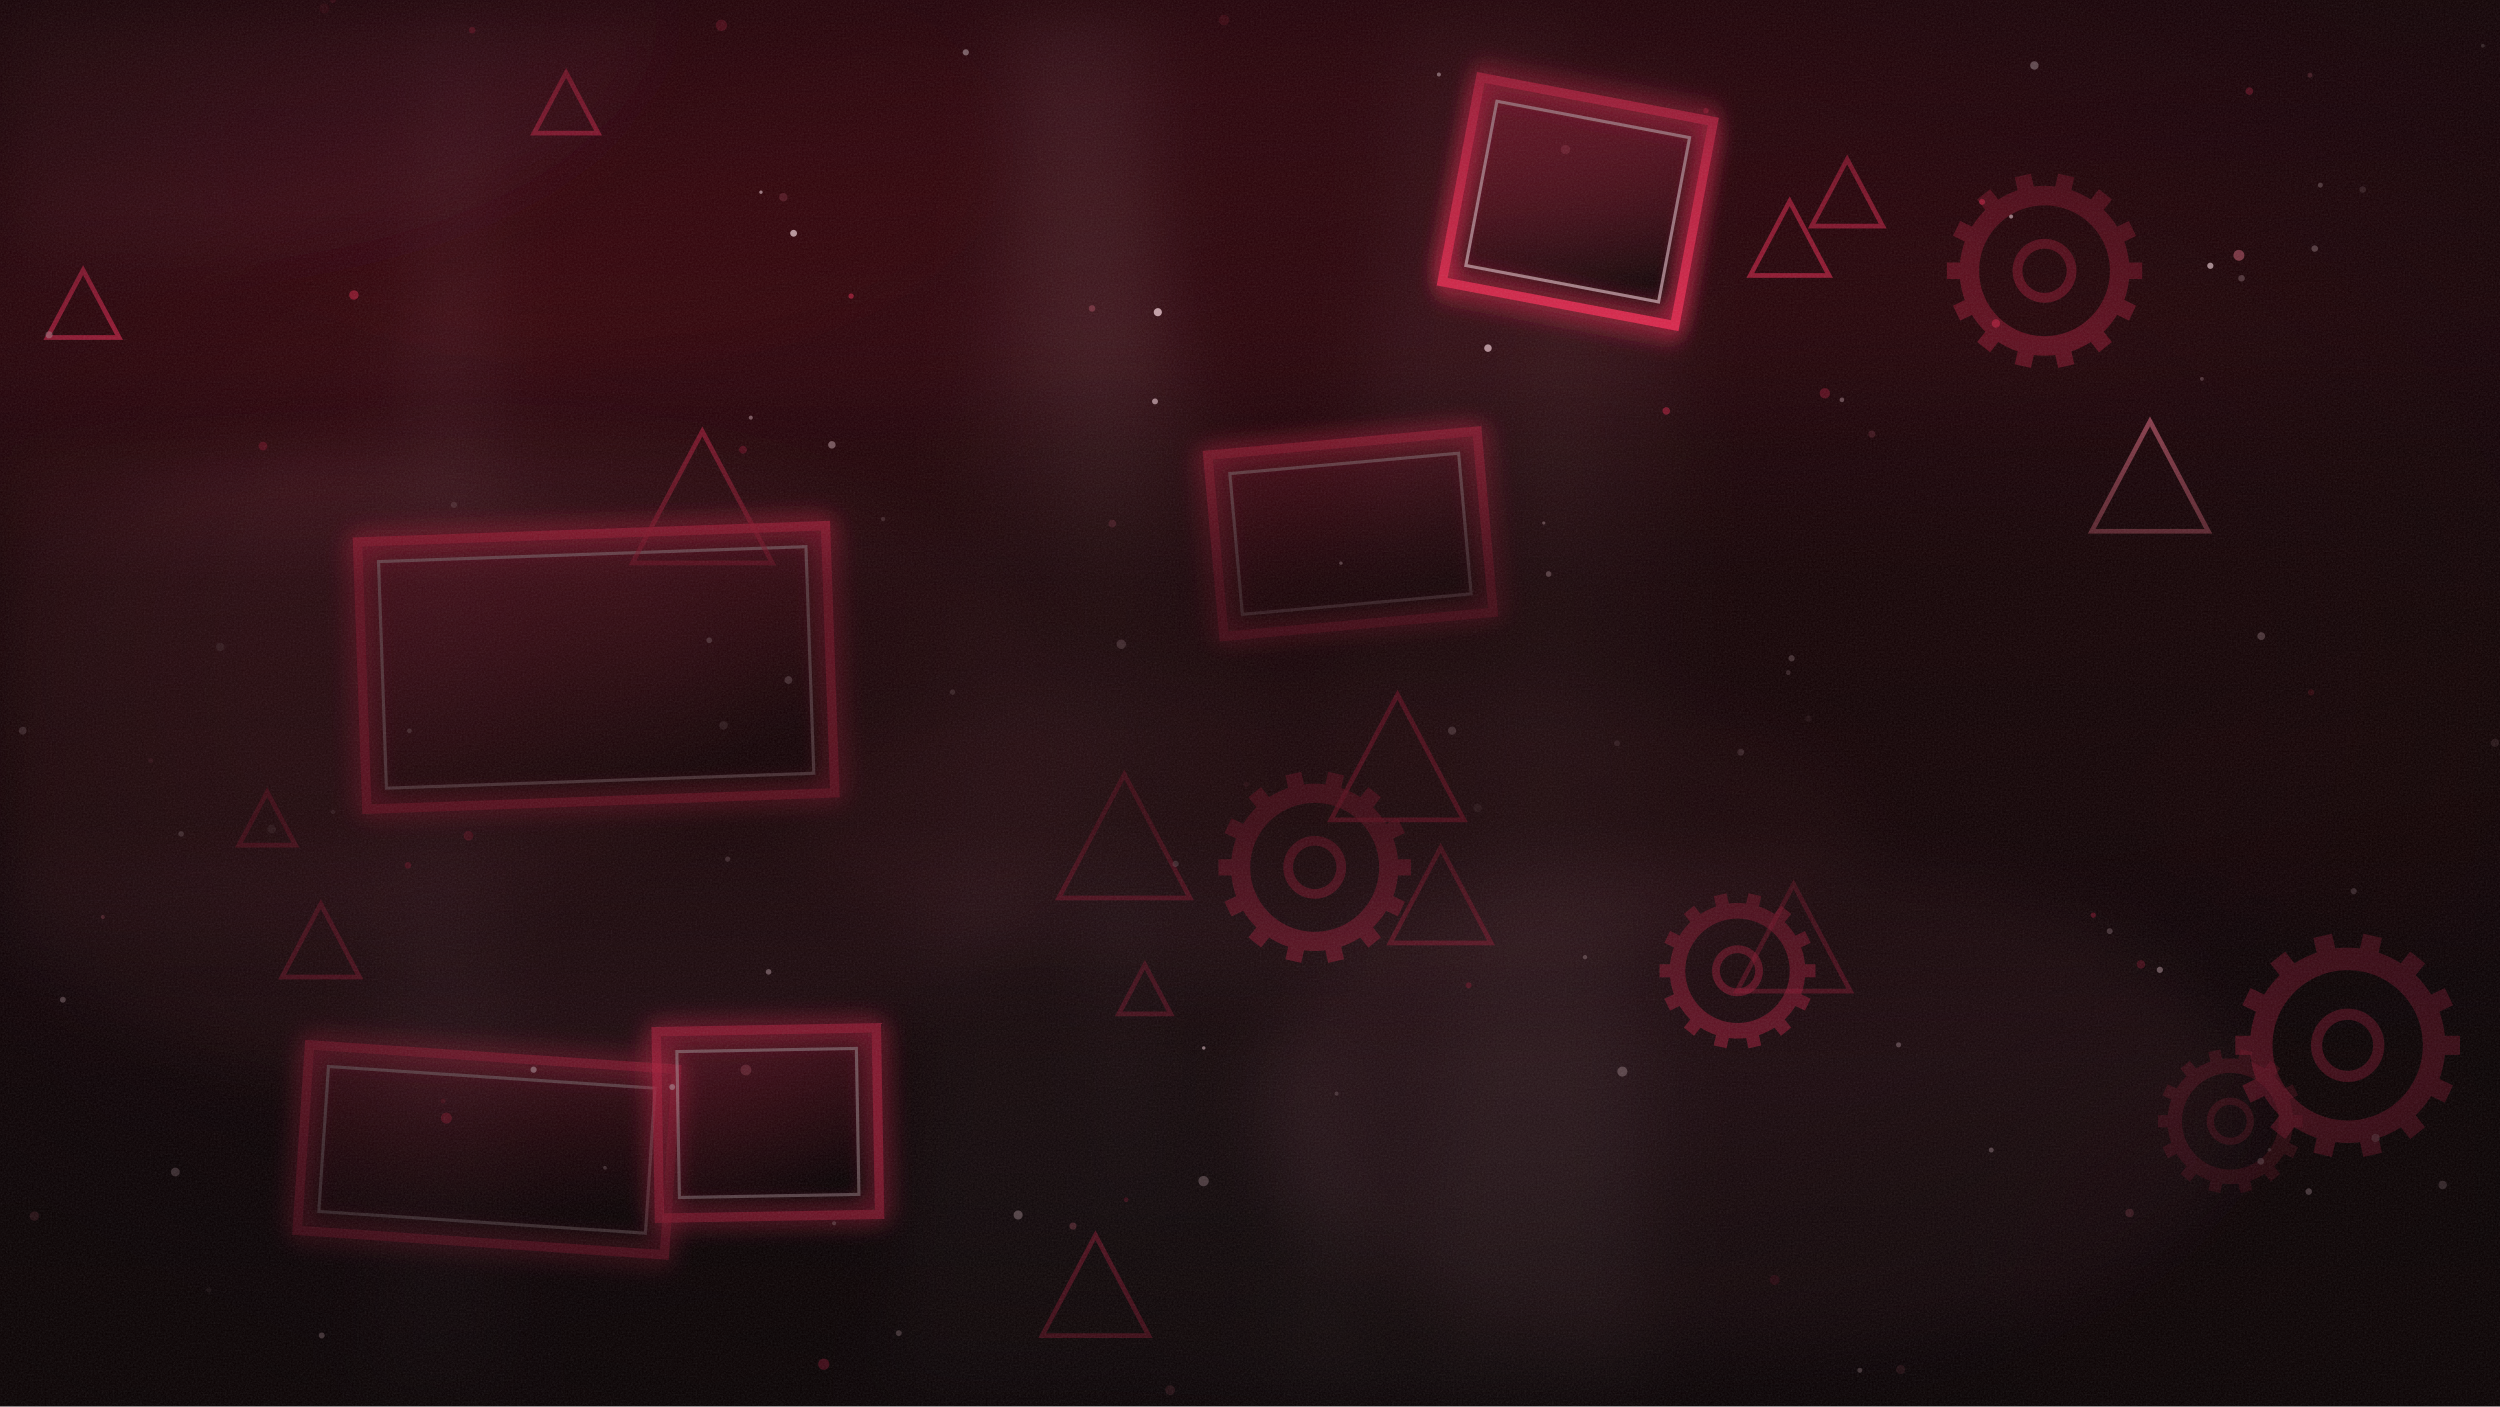
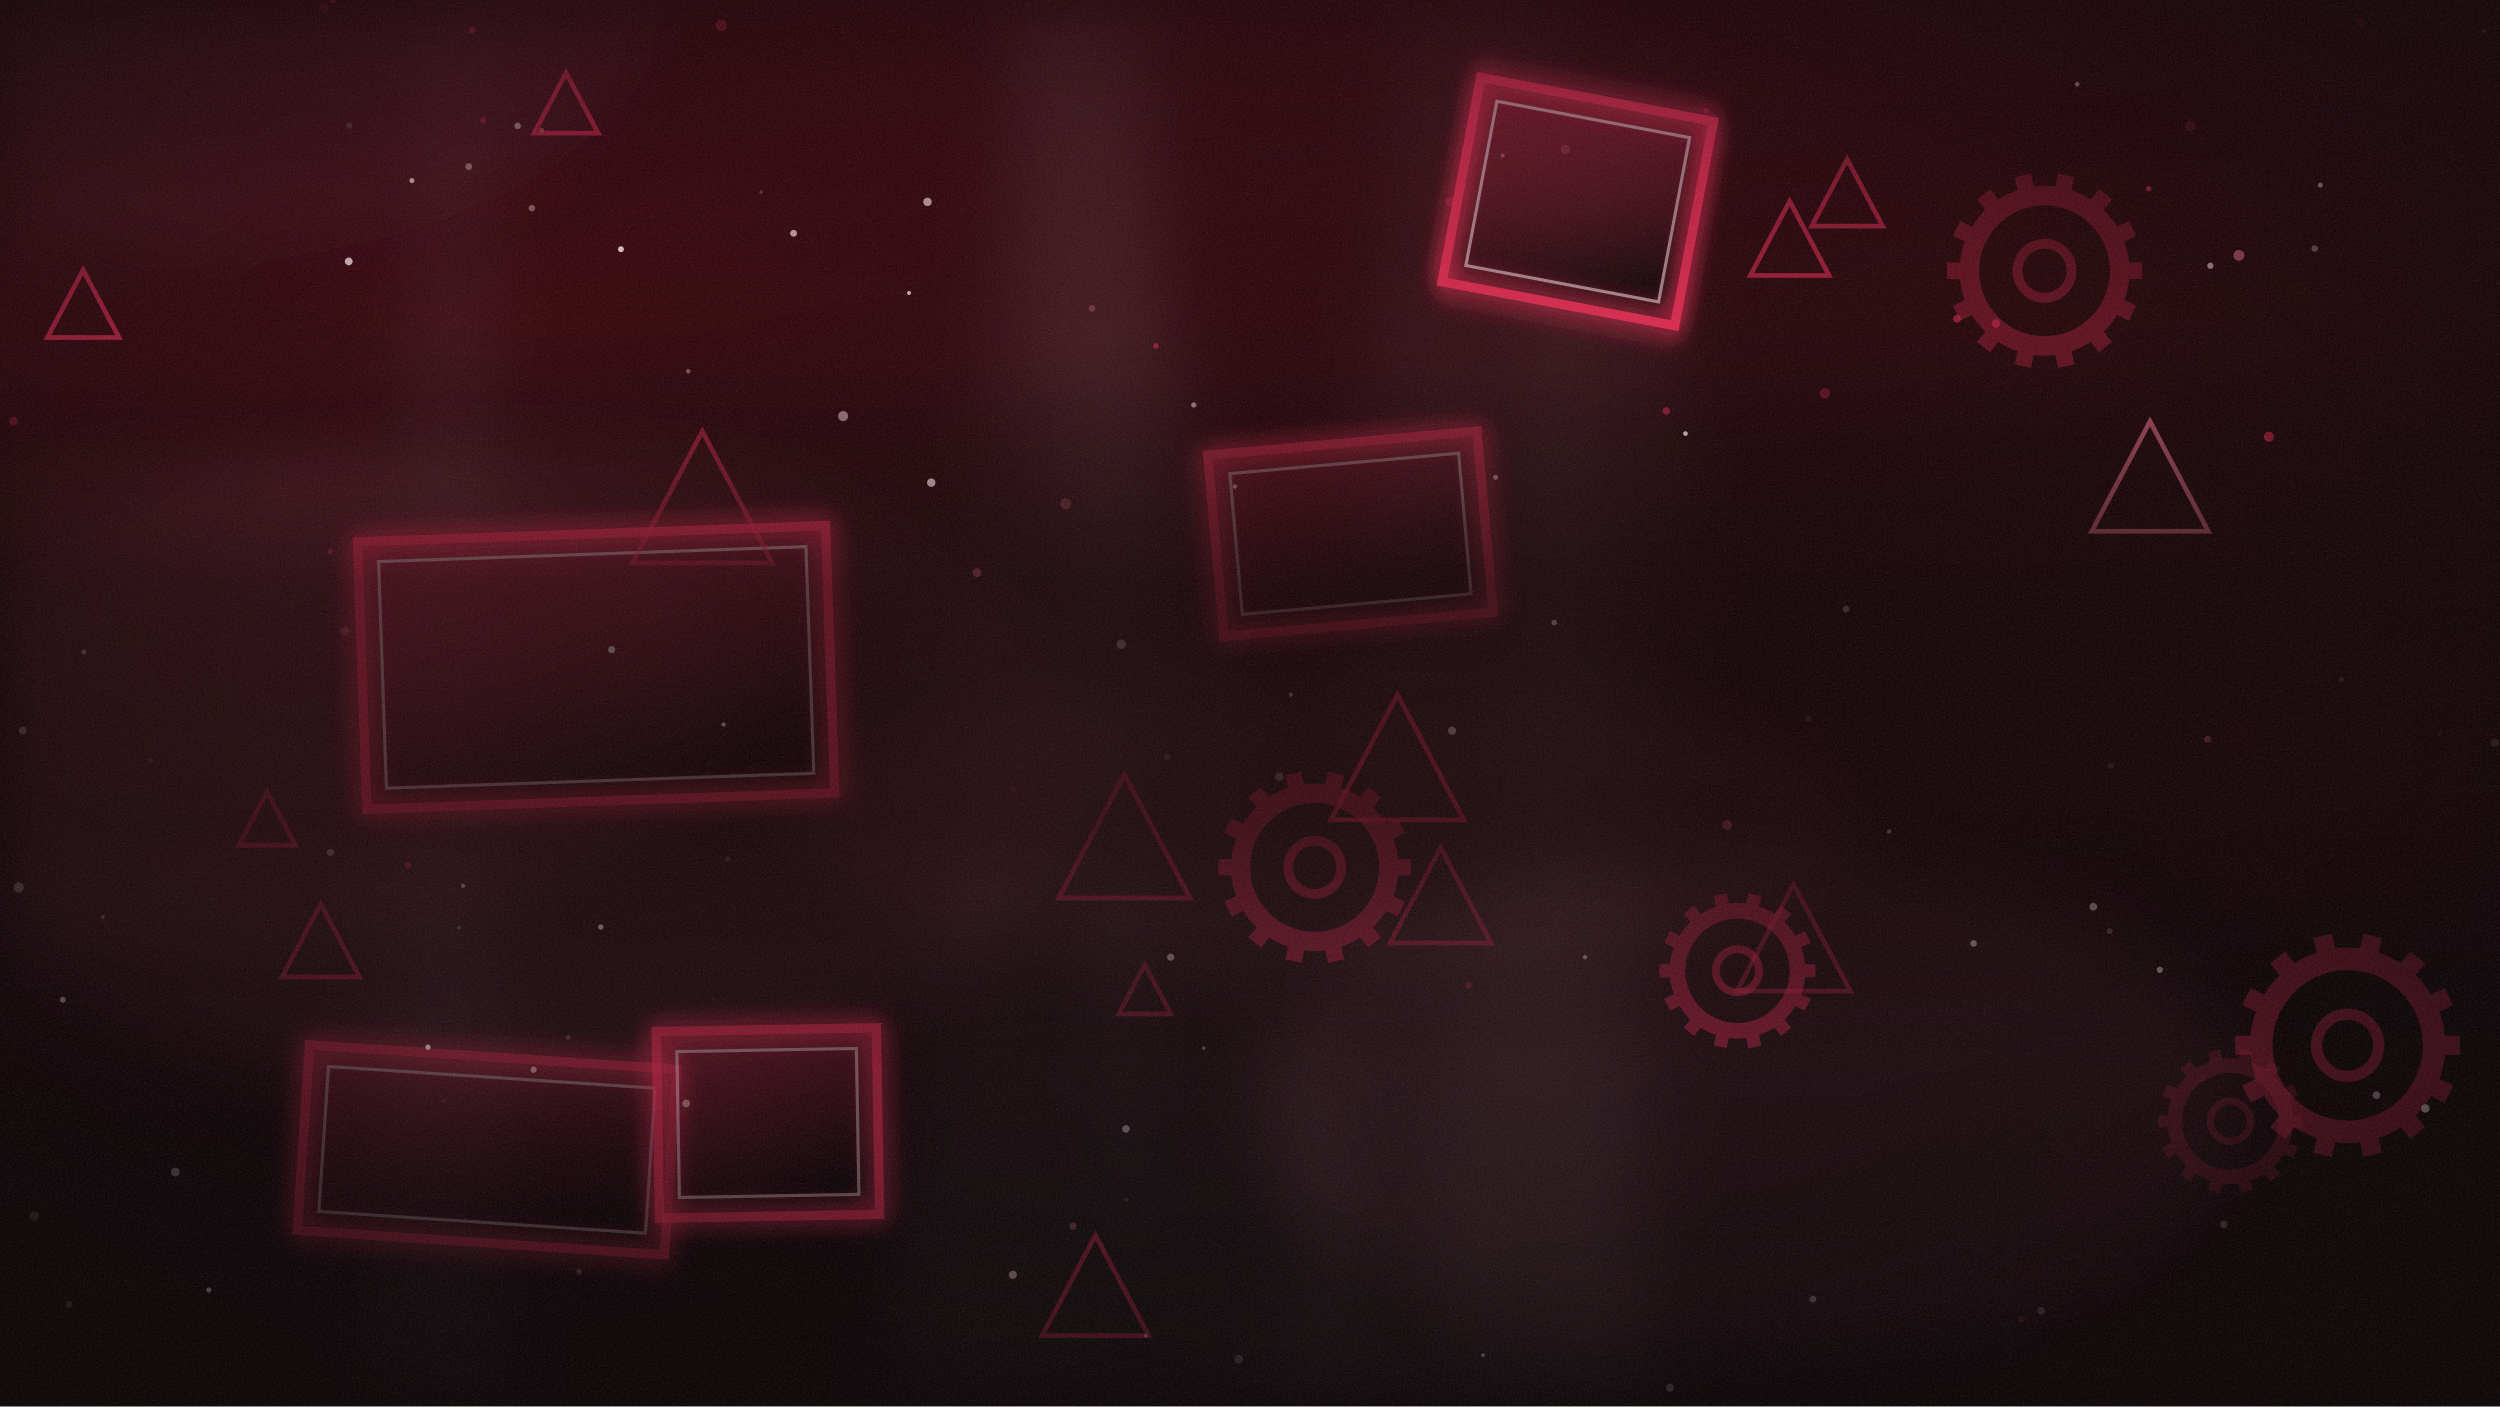
<svg xmlns="http://www.w3.org/2000/svg" class="art art--titan-complex" viewBox="0 0 1600 900" preserveAspectRatio="xMidYMid slice" role="img" aria-label="Crimson structures and black saw gears on deep red">
  <defs>
    <linearGradient id="g-bg" x1="0" y1="0" x2="0.3" y2="1">
      <stop offset="0%" stop-color="#4d0512" />
      <stop offset="58%" stop-color="#160205" />
      <stop offset="100%" stop-color="#080102" />
    </linearGradient>
    <linearGradient id="g-slab" x1="0" y1="0" x2="0.4" y2="1">
      <stop offset="0%" stop-color="#ff2d5a" stop-opacity="0.42" />
      <stop offset="100%" stop-color="#080102" stop-opacity="0.72" />
    </linearGradient>
    <linearGradient id="g-blade" x1="0" y1="0" x2="1" y2="1">
      <stop offset="0%" stop-color="#ffd9e2" stop-opacity="0.7" />
      <stop offset="60%" stop-color="#ff2d5a" stop-opacity="0.28" />
      <stop offset="100%" stop-color="#ff7a95" stop-opacity="0" />
    </linearGradient>
    <linearGradient id="g-beam" x1="0" y1="0" x2="1" y2="0">
      <stop offset="0%" stop-color="#ff2d5a" stop-opacity="0" />
      <stop offset="30%" stop-color="#ffd9e2" />
      <stop offset="70%" stop-color="#ff2d5a" />
      <stop offset="100%" stop-color="#ff2d5a" stop-opacity="0" />
    </linearGradient>
    <radialGradient id="g-orb" cx="42%" cy="38%" r="62%">
      <stop offset="0%" stop-color="#ffd9e2" />
      <stop offset="38%" stop-color="#ff2d5a" />
      <stop offset="78%" stop-color="#ff7a95" stop-opacity="0.7" />
      <stop offset="100%" stop-color="#080102" />
    </radialGradient>
    <radialGradient id="g-halo" cx="50%" cy="50%" r="50%">
      <stop offset="0%" stop-color="#ff2d5a" stop-opacity="0.42" />
      <stop offset="100%" stop-color="#ff2d5a" stop-opacity="0" />
    </radialGradient>
    <linearGradient id="g-vig" x1="0" y1="0" x2="0" y2="1">
      <stop offset="0%" stop-color="#080102" stop-opacity="0.42" />
      <stop offset="26%" stop-color="#080102" stop-opacity="0.02" />
      <stop offset="100%" stop-color="#080102" stop-opacity="0.5" />
    </linearGradient>
    <filter id="g-glow" x="-70%" y="-70%" width="240%" height="240%">
      <feGaussianBlur stdDeviation="8" result="b" />
      <feFlood flood-color="#ff2d5a" result="fc" />
      <feComposite in="fc" in2="b" operator="in" result="g" />
      <feMerge>
        <feMergeNode in="g" />
        <feMergeNode in="g" />
        <feMergeNode in="SourceGraphic" />
      </feMerge>
    </filter>
    <filter id="g-soft">
      <feGaussianBlur stdDeviation="20" />
    </filter>
    <radialGradient id="g-corner" cx="50%" cy="46%" r="72%">
      <stop offset="55%" stop-color="#080102" stop-opacity="0" />
      <stop offset="100%" stop-color="#080102" stop-opacity="0.72" />
    </radialGradient>
    <filter id="g-grain">
      <feTurbulence type="fractalNoise" baseFrequency="0.85" numOctaves="4" />
      <feColorMatrix type="saturate" values="0" />
    </filter>
  </defs>
  <rect width="1600" height="900" fill="url(#g-bg)" />
  <g filter="url(#g-soft)">
    <ellipse cx="1118.8" cy="706.4" rx="316.1" ry="161.8" fill="#ff7a95" opacity="0.1" />
    <ellipse cx="852.6" cy="526.2" rx="338.5" ry="97.2" fill="#ff7a95" opacity="0.1" />
    <ellipse cx="382.2" cy="96.9" rx="257.6" ry="129.8" fill="#4d0512" opacity="0.1" />
    <ellipse cx="1482.5" cy="828.4" rx="194.2" ry="152.9" fill="#4d0512" opacity="0.1" />
    <ellipse cx="77.3" cy="15.1" rx="333.7" ry="147.7" fill="#ff7a95" opacity="0.1" />
    <ellipse cx="1680.6" cy="513.7" rx="310.7" ry="105.4" fill="#4d0512" opacity="0.1" />
    <ellipse cx="319.1" cy="490.7" rx="379.4" ry="208.2" fill="#ff7a95" opacity="0.1" />
    <ellipse cx="142.4" cy="444" rx="324.2" ry="153.3" fill="#ff7a95" opacity="0.1" />
  </g>
  <g filter="url(#g-soft)" opacity="0.5">
    <path d="M902.6 -26.4 L998.6 -26.4 L1047.1 960 L808.2 960 Z" fill="#ffd9e2" opacity="0.1" />
    <path d="M274.9 -119.5 L312.3 -119.5 L323.7 960 L232.7 960 Z" fill="#ffd9e2" opacity="0.1" />
    <path d="M1009.9 48.4 L1077.9 48.4 L1059.6 960 L895.7 960 Z" fill="#ffd9e2" opacity="0.1" />
    <path d="M656.3 -64.5 L747.6 -64.5 L720.9 960 L562.2 960 Z" fill="#ffd9e2" opacity="0.1" />
    <path d="M639.2 -36.7 L706.7 -36.7 L900.5 960 L737.6 960 Z" fill="#ffd9e2" opacity="0.1" />
  </g>
  <g transform="translate(1009.7 129) rotate(10.7)" opacity="0.88">
    <rect x="-75.7" y="-66.5" width="151.5" height="133" fill="url(#g-slab)" />
    <rect x="-75.7" y="-66.5" width="151.5" height="133" fill="none" stroke="#ff2d5a" stroke-width="6" filter="url(#g-glow)" />
    <rect x="-62.7" y="-53.5" width="125.5" height="107" fill="none" stroke="#ffd9e2" stroke-width="2" opacity="0.7" />
  </g>
  <g transform="translate(381.5 427.1) rotate(-2)" opacity="0.93">
    <rect x="-149.8" y="-85.5" width="299.7" height="171.1" fill="url(#g-slab)" />
    <rect x="-149.8" y="-85.5" width="299.7" height="171.1" fill="none" stroke="#ff2d5a" stroke-width="6" filter="url(#g-glow)" />
    <rect x="-136.8" y="-72.5" width="273.7" height="145.1" fill="none" stroke="#ffd9e2" stroke-width="2" opacity="0.7" />
  </g>
  <g transform="translate(311.7 735.9) rotate(3.8)" opacity="0.57">
    <rect x="-117.8" y="-59.5" width="235.5" height="119" fill="url(#g-slab)" />
    <rect x="-117.8" y="-59.5" width="235.5" height="119" fill="none" stroke="#ff2d5a" stroke-width="6" filter="url(#g-glow)" />
    <rect x="-104.8" y="-46.5" width="209.5" height="93" fill="none" stroke="#ffd9e2" stroke-width="2" opacity="0.7" />
  </g>
  <g transform="translate(864.3 341.6) rotate(-5.1)" opacity="0.56">
    <rect x="-86.5" y="-58.2" width="173" height="116.4" fill="url(#g-slab)" />
    <rect x="-86.5" y="-58.2" width="173" height="116.4" fill="none" stroke="#ff2d5a" stroke-width="6" filter="url(#g-glow)" />
    <rect x="-73.5" y="-45.2" width="147" height="90.4" fill="none" stroke="#ffd9e2" stroke-width="2" opacity="0.7" />
  </g>
  <g transform="translate(491.5 718.7) rotate(-1)" opacity="0.75">
    <rect x="-70.5" y="-59.7" width="140.9" height="119.4" fill="url(#g-slab)" />
    <rect x="-70.5" y="-59.7" width="140.9" height="119.4" fill="none" stroke="#ff2d5a" stroke-width="6" filter="url(#g-glow)" />
    <rect x="-57.5" y="-46.7" width="114.9" height="93.4" fill="none" stroke="#ffd9e2" stroke-width="2" opacity="0.7" />
  </g>
-   <g transform="translate(1502.5 669)" fill="none" stroke="#ff2d5a" opacity="0.45">
-     <circle r="55.3" stroke-width="14.4" />
-     <circle r="19.9" stroke-width="7.2" />
-     <path d="M58.1 0 L71.9 0" stroke-width="12.2" />
-     <path d="M52.3 25.2 L64.8 31.2" stroke-width="12.2" />
-     <path d="M36.2 45.4 L44.8 56.2" stroke-width="12.2" />
-     <path d="M12.9 56.6 L16 70.1" stroke-width="12.2" />
-     <path d="M-12.9 56.6 L-16 70.1" stroke-width="12.2" />
-     <path d="M-36.2 45.4 L-44.8 56.2" stroke-width="12.2" />
-     <path d="M-52.3 25.2 L-64.8 31.2" stroke-width="12.2" />
-     <path d="M-58.1 0 L-71.9 0" stroke-width="12.2" />
-     <path d="M-52.3 -25.2 L-64.8 -31.2" stroke-width="12.2" />
-     <path d="M-36.2 -45.4 L-44.8 -56.2" stroke-width="12.2" />
-     <path d="M-12.9 -56.6 L-16 -70.1" stroke-width="12.2" />
-     <path d="M12.9 -56.6 L16 -70.1" stroke-width="12.2" />
-     <path d="M36.2 -45.4 L44.8 -56.2" stroke-width="12.2" />
-     <path d="M52.3 -25.2 L64.8 -31.2" stroke-width="12.2" />
-   </g>
-   <g transform="translate(1112 621.3)" fill="none" stroke="#ff2d5a" opacity="0.51">
-     <circle r="38.4" stroke-width="10" />
-     <circle r="13.8" stroke-width="5" />
-     <path d="M40.3 0 L49.9 0" stroke-width="8.4" />
-     <path d="M36.3 17.5 L45 21.7" stroke-width="8.4" />
-     <path d="M25.1 31.5 L31.1 39" stroke-width="8.4" />
-     <path d="M9 39.3 L11.1 48.7" stroke-width="8.4" />
-     <path d="M-9 39.3 L-11.1 48.7" stroke-width="8.4" />
-     <path d="M-25.1 31.5 L-31.1 39" stroke-width="8.4" />
-     <path d="M-36.3 17.5 L-45 21.7" stroke-width="8.4" />
-     <path d="M-40.3 0 L-49.9 0" stroke-width="8.4" />
-     <path d="M-36.3 -17.5 L-45 -21.7" stroke-width="8.4" />
-     <path d="M-25.1 -31.5 L-31.1 -39" stroke-width="8.4" />
-     <path d="M-9 -39.3 L-11.1 -48.7" stroke-width="8.4" />
-     <path d="M9 -39.3 L11.1 -48.7" stroke-width="8.4" />
-     <path d="M25.1 -31.5 L31.1 -39" stroke-width="8.4" />
-     <path d="M36.3 -17.5 L45 -21.7" stroke-width="8.4" />
-   </g>
-   <g transform="translate(841.4 555.1)" fill="none" stroke="#ff2d5a" opacity="0.54">
-     <circle r="47.4" stroke-width="12.3" />
-     <circle r="17" stroke-width="6.2" />
-     <path d="M49.7 0 L61.6 0" stroke-width="10.4" />
-     <path d="M44.8 21.6 L55.5 26.7" stroke-width="10.4" />
-     <path d="M31 38.9 L38.4 48.1" stroke-width="10.4" />
-     <path d="M11.1 48.5 L13.7 60" stroke-width="10.4" />
-     <path d="M-11.1 48.5 L-13.7 60" stroke-width="10.4" />
-     <path d="M-31 38.9 L-38.4 48.1" stroke-width="10.4" />
-     <path d="M-44.8 21.6 L-55.5 26.7" stroke-width="10.4" />
-     <path d="M-49.7 0 L-61.6 0" stroke-width="10.4" />
-     <path d="M-44.8 -21.6 L-55.5 -26.7" stroke-width="10.4" />
-     <path d="M-31 -38.9 L-38.4 -48.1" stroke-width="10.4" />
-     <path d="M-11.1 -48.5 L-13.7 -60" stroke-width="10.4" />
-     <path d="M11.1 -48.5 L13.7 -60" stroke-width="10.4" />
-     <path d="M31 -38.9 L38.4 -48.1" stroke-width="10.4" />
-     <path d="M44.8 -21.6 L55.5 -26.7" stroke-width="10.4" />
-   </g>
-   <g transform="translate(1427.4 717.6)" fill="none" stroke="#ff2d5a" opacity="0.26">
-     <circle r="35.6" stroke-width="9.3" />
-     <circle r="12.8" stroke-width="4.6" />
-     <path d="M37.4 0 L46.3 0" stroke-width="7.8" />
-     <path d="M33.7 16.2 L41.7 20.1" stroke-width="7.8" />
-     <path d="M23.3 29.2 L28.9 36.2" stroke-width="7.8" />
-     <path d="M8.3 36.4 L10.3 45.1" stroke-width="7.8" />
-     <path d="M-8.3 36.4 L-10.3 45.1" stroke-width="7.8" />
-     <path d="M-23.3 29.2 L-28.9 36.2" stroke-width="7.8" />
-     <path d="M-33.7 16.2 L-41.7 20.1" stroke-width="7.8" />
-     <path d="M-37.4 0 L-46.3 0" stroke-width="7.8" />
-     <path d="M-33.7 -16.2 L-41.7 -20.1" stroke-width="7.8" />
-     <path d="M-23.3 -29.2 L-28.9 -36.2" stroke-width="7.8" />
-     <path d="M-8.3 -36.4 L-10.3 -45.1" stroke-width="7.8" />
-     <path d="M8.3 -36.4 L10.3 -45.1" stroke-width="7.8" />
-     <path d="M23.3 -29.2 L28.9 -36.2" stroke-width="7.8" />
-     <path d="M33.7 -16.2 L41.7 -20.1" stroke-width="7.8" />
-   </g>
-   <g transform="translate(1308.5 173.3)" fill="none" stroke="#ff2d5a" opacity="0.29">
-     <circle r="48.1" stroke-width="12.5" />
-     <circle r="17.3" stroke-width="6.3" />
-     <path d="M50.5 0 L62.5 0" stroke-width="10.6" />
-     <path d="M45.5 21.9 L56.3 27.1" stroke-width="10.6" />
-     <path d="M31.5 39.5 L39 48.9" stroke-width="10.6" />
-     <path d="M11.2 49.2 L13.9 61" stroke-width="10.6" />
-     <path d="M-11.2 49.2 L-13.9 61" stroke-width="10.6" />
-     <path d="M-31.5 39.5 L-39 48.9" stroke-width="10.6" />
-     <path d="M-45.5 21.9 L-56.3 27.1" stroke-width="10.6" />
-     <path d="M-50.5 0 L-62.5 0" stroke-width="10.6" />
-     <path d="M-45.5 -21.9 L-56.3 -27.1" stroke-width="10.6" />
-     <path d="M-31.5 -39.5 L-39 -48.9" stroke-width="10.6" />
-     <path d="M-11.2 -49.2 L-13.9 -61" stroke-width="10.6" />
-     <path d="M11.2 -49.2 L13.9 -61" stroke-width="10.6" />
-     <path d="M31.5 -39.5 L39 -48.9" stroke-width="10.6" />
-     <path d="M45.5 -21.9 L56.3 -27.1" stroke-width="10.6" />
-   </g>
-   <path d="M1147.9 566 L1184.2 634.3 L1111.6 634.3 Z" fill="none" stroke="#ff2d5a" stroke-width="3" opacity="0.39" />
-   <path d="M1376 269.7 L1413.3 340 L1338.7 340 Z" fill="none" stroke="#ff7a95" stroke-width="3" opacity="0.63" />
-   <path d="M719.6 495.7 L761.6 574.7 L677.6 574.7 Z" fill="none" stroke="#ff2d5a" stroke-width="3" opacity="0.52" />
-   <path d="M732.7 617.5 L749.3 648.9 L716 648.9 Z" fill="none" stroke="#ff2d5a" stroke-width="3" opacity="0.34" />
-   <path d="M362.3 46.6 L382.8 85.2 L341.8 85.2 Z" fill="none" stroke="#ff2d5a" stroke-width="3" opacity="0.66" />
-   <path d="M171 506.9 L189.1 540.9 L152.9 540.9 Z" fill="none" stroke="#ff2d5a" stroke-width="3" opacity="0.52" />
-   <path d="M1145.4 128.8 L1170.6 176.3 L1120.2 176.3 Z" fill="none" stroke="#ff2d5a" stroke-width="3" opacity="0.57" />
-   <path d="M53.2 172.9 L76.2 216 L30.3 216 Z" fill="none" stroke="#ff2d5a" stroke-width="3" opacity="0.72" />
-   <path d="M205.3 578.6 L230.1 625.3 L180.5 625.3 Z" fill="none" stroke="#ff2d5a" stroke-width="3" opacity="0.41" />
-   <path d="M1182.2 102 L1204.9 144.7 L1159.5 144.7 Z" fill="none" stroke="#ff2d5a" stroke-width="3" opacity="0.53" />
-   <path d="M894.4 444.6 L936.9 524.7 L851.8 524.7 Z" fill="none" stroke="#ff2d5a" stroke-width="3" opacity="0.72" />
-   <path d="M701.1 790.6 L735.2 854.8 L667 854.8 Z" fill="none" stroke="#ff2d5a" stroke-width="3" opacity="0.49" />
-   <path d="M449.5 276.1 L494.3 360.3 L404.7 360.3 Z" fill="none" stroke="#ff2d5a" stroke-width="3" opacity="0.51" />
-   <path d="M922 542.6 L954.3 603.5 L889.7 603.5 Z" fill="none" stroke="#ff2d5a" stroke-width="3" opacity="0.50" />
+   <g class="mo-spin" style="--dur:88s">
+     <g transform="translate(1502.5 669)" fill="none" stroke="#ff2d5a" opacity="0.45">
+       <circle r="55.3" stroke-width="14.4" />
+       <circle r="19.9" stroke-width="7.2" />
+       <path d="M58.1 0 L71.9 0" stroke-width="12.2" />
+       <path d="M52.3 25.2 L64.8 31.2" stroke-width="12.2" />
+       <path d="M36.2 45.4 L44.8 56.2" stroke-width="12.2" />
+       <path d="M12.9 56.6 L16 70.1" stroke-width="12.2" />
+       <path d="M-12.9 56.6 L-16 70.1" stroke-width="12.2" />
+       <path d="M-36.2 45.4 L-44.8 56.2" stroke-width="12.2" />
+       <path d="M-52.3 25.2 L-64.8 31.2" stroke-width="12.2" />
+       <path d="M-58.1 0 L-71.9 0" stroke-width="12.2" />
+       <path d="M-52.3 -25.2 L-64.8 -31.2" stroke-width="12.2" />
+       <path d="M-36.2 -45.4 L-44.8 -56.2" stroke-width="12.2" />
+       <path d="M-12.9 -56.6 L-16 -70.1" stroke-width="12.2" />
+       <path d="M12.9 -56.6 L16 -70.1" stroke-width="12.2" />
+       <path d="M36.2 -45.4 L44.8 -56.2" stroke-width="12.2" />
+       <path d="M52.3 -25.2 L64.8 -31.2" stroke-width="12.2" />
+     </g>
+     <g transform="translate(1112 621.3)" fill="none" stroke="#ff2d5a" opacity="0.51">
+       <circle r="38.4" stroke-width="10" />
+       <circle r="13.8" stroke-width="5" />
+       <path d="M40.3 0 L49.9 0" stroke-width="8.4" />
+       <path d="M36.3 17.5 L45 21.7" stroke-width="8.4" />
+       <path d="M25.1 31.5 L31.1 39" stroke-width="8.4" />
+       <path d="M9 39.3 L11.1 48.7" stroke-width="8.4" />
+       <path d="M-9 39.3 L-11.1 48.7" stroke-width="8.4" />
+       <path d="M-25.1 31.5 L-31.1 39" stroke-width="8.4" />
+       <path d="M-36.3 17.5 L-45 21.7" stroke-width="8.4" />
+       <path d="M-40.3 0 L-49.9 0" stroke-width="8.4" />
+       <path d="M-36.3 -17.5 L-45 -21.7" stroke-width="8.4" />
+       <path d="M-25.1 -31.5 L-31.1 -39" stroke-width="8.4" />
+       <path d="M-9 -39.3 L-11.1 -48.7" stroke-width="8.4" />
+       <path d="M9 -39.3 L11.1 -48.7" stroke-width="8.4" />
+       <path d="M25.1 -31.5 L31.1 -39" stroke-width="8.4" />
+       <path d="M36.3 -17.5 L45 -21.7" stroke-width="8.4" />
+     </g>
+     <g transform="translate(841.4 555.1)" fill="none" stroke="#ff2d5a" opacity="0.54">
+       <circle r="47.4" stroke-width="12.3" />
+       <circle r="17" stroke-width="6.2" />
+       <path d="M49.7 0 L61.6 0" stroke-width="10.4" />
+       <path d="M44.8 21.6 L55.5 26.7" stroke-width="10.4" />
+       <path d="M31 38.9 L38.4 48.1" stroke-width="10.4" />
+       <path d="M11.1 48.5 L13.7 60" stroke-width="10.4" />
+       <path d="M-11.1 48.5 L-13.7 60" stroke-width="10.4" />
+       <path d="M-31 38.9 L-38.4 48.1" stroke-width="10.4" />
+       <path d="M-44.8 21.6 L-55.5 26.7" stroke-width="10.4" />
+       <path d="M-49.7 0 L-61.6 0" stroke-width="10.4" />
+       <path d="M-44.8 -21.6 L-55.5 -26.7" stroke-width="10.4" />
+       <path d="M-31 -38.9 L-38.4 -48.1" stroke-width="10.4" />
+       <path d="M-11.1 -48.5 L-13.7 -60" stroke-width="10.4" />
+       <path d="M11.1 -48.5 L13.7 -60" stroke-width="10.4" />
+       <path d="M31 -38.9 L38.4 -48.1" stroke-width="10.4" />
+       <path d="M44.8 -21.6 L55.5 -26.7" stroke-width="10.4" />
+     </g>
+     <g transform="translate(1427.4 717.6)" fill="none" stroke="#ff2d5a" opacity="0.26">
+       <circle r="35.6" stroke-width="9.3" />
+       <circle r="12.8" stroke-width="4.6" />
+       <path d="M37.4 0 L46.3 0" stroke-width="7.8" />
+       <path d="M33.7 16.2 L41.7 20.1" stroke-width="7.8" />
+       <path d="M23.3 29.2 L28.9 36.2" stroke-width="7.8" />
+       <path d="M8.3 36.4 L10.3 45.1" stroke-width="7.8" />
+       <path d="M-8.3 36.4 L-10.3 45.1" stroke-width="7.8" />
+       <path d="M-23.3 29.2 L-28.9 36.2" stroke-width="7.8" />
+       <path d="M-33.7 16.2 L-41.7 20.1" stroke-width="7.8" />
+       <path d="M-37.4 0 L-46.3 0" stroke-width="7.8" />
+       <path d="M-33.7 -16.2 L-41.7 -20.1" stroke-width="7.8" />
+       <path d="M-23.3 -29.2 L-28.9 -36.2" stroke-width="7.8" />
+       <path d="M-8.3 -36.4 L-10.3 -45.1" stroke-width="7.8" />
+       <path d="M8.3 -36.4 L10.3 -45.1" stroke-width="7.8" />
+       <path d="M23.3 -29.2 L28.9 -36.2" stroke-width="7.8" />
+       <path d="M33.7 -16.2 L41.7 -20.1" stroke-width="7.8" />
+     </g>
+     <g transform="translate(1308.5 173.3)" fill="none" stroke="#ff2d5a" opacity="0.29">
+       <circle r="48.1" stroke-width="12.5" />
+       <circle r="17.3" stroke-width="6.3" />
+       <path d="M50.5 0 L62.5 0" stroke-width="10.6" />
+       <path d="M45.5 21.9 L56.3 27.1" stroke-width="10.6" />
+       <path d="M31.5 39.5 L39 48.9" stroke-width="10.6" />
+       <path d="M11.2 49.2 L13.9 61" stroke-width="10.6" />
+       <path d="M-11.2 49.2 L-13.9 61" stroke-width="10.6" />
+       <path d="M-31.5 39.5 L-39 48.9" stroke-width="10.6" />
+       <path d="M-45.5 21.9 L-56.3 27.1" stroke-width="10.6" />
+       <path d="M-50.5 0 L-62.5 0" stroke-width="10.6" />
+       <path d="M-45.5 -21.9 L-56.3 -27.1" stroke-width="10.6" />
+       <path d="M-31.5 -39.5 L-39 -48.9" stroke-width="10.6" />
+       <path d="M-11.2 -49.2 L-13.9 -61" stroke-width="10.6" />
+       <path d="M11.2 -49.2 L13.9 -61" stroke-width="10.6" />
+       <path d="M31.5 -39.5 L39 -48.9" stroke-width="10.6" />
+       <path d="M45.5 -21.9 L56.3 -27.1" stroke-width="10.6" />
+     </g>
+   </g>
+   <g class="mo-bob" style="--dur:9s;--dy:10">
+     <path d="M1147.9 566 L1184.2 634.3 L1111.6 634.3 Z" fill="none" stroke="#ff2d5a" stroke-width="3" opacity="0.39" />
+     <path d="M1376 269.7 L1413.3 340 L1338.7 340 Z" fill="none" stroke="#ff7a95" stroke-width="3" opacity="0.63" />
+     <path d="M719.6 495.7 L761.6 574.7 L677.6 574.7 Z" fill="none" stroke="#ff2d5a" stroke-width="3" opacity="0.52" />
+     <path d="M732.7 617.5 L749.3 648.9 L716 648.9 Z" fill="none" stroke="#ff2d5a" stroke-width="3" opacity="0.34" />
+     <path d="M362.3 46.6 L382.8 85.2 L341.8 85.2 Z" fill="none" stroke="#ff2d5a" stroke-width="3" opacity="0.66" />
+     <path d="M171 506.9 L189.1 540.9 L152.9 540.9 Z" fill="none" stroke="#ff2d5a" stroke-width="3" opacity="0.52" />
+     <path d="M1145.4 128.8 L1170.6 176.3 L1120.2 176.3 Z" fill="none" stroke="#ff2d5a" stroke-width="3" opacity="0.57" />
+     <path d="M53.2 172.9 L76.2 216 L30.3 216 Z" fill="none" stroke="#ff2d5a" stroke-width="3" opacity="0.72" />
+     <path d="M205.3 578.6 L230.1 625.3 L180.5 625.3 Z" fill="none" stroke="#ff2d5a" stroke-width="3" opacity="0.41" />
+     <path d="M1182.2 102 L1204.9 144.7 L1159.5 144.7 Z" fill="none" stroke="#ff2d5a" stroke-width="3" opacity="0.53" />
+     <path d="M894.4 444.6 L936.9 524.7 L851.8 524.7 Z" fill="none" stroke="#ff2d5a" stroke-width="3" opacity="0.72" />
+     <path d="M701.1 790.6 L735.2 854.8 L667 854.8 Z" fill="none" stroke="#ff2d5a" stroke-width="3" opacity="0.49" />
+     <path d="M449.5 276.1 L494.3 360.3 L404.7 360.3 Z" fill="none" stroke="#ff2d5a" stroke-width="3" opacity="0.51" />
+     <path d="M922 542.6 L954.3 603.5 L889.7 603.5 Z" fill="none" stroke="#ff2d5a" stroke-width="3" opacity="0.50" />
+   </g>
  <g fill="#ffd9e2">
-     <circle cx="1014.4" cy="612.6" r="1.4" opacity="0.50" />
-     <circle cx="1144.5" cy="430.5" r="1.5" opacity="0.46" />
-     <circle cx="945.6" cy="517.1" r="2.8" opacity="0.20" />
-     <circle cx="387.2" cy="747.4" r="1.2" opacity="0.36" />
-     <circle cx="262" cy="467.7" r="1.5" opacity="0.50" />
-     <circle cx="1287.1" cy="138.6" r="1.3" opacity="0.73" />
-     <circle cx="430.2" cy="695.7" r="1.9" opacity="0.59" />
-     <circle cx="532.4" cy="284.7" r="2.4" opacity="0.55" />
-     <circle cx="487" cy="123" r="1.1" opacity="0.70" />
-     <circle cx="140.9" cy="414" r="2.7" opacity="0.26" />
-     <circle cx="609.6" cy="442.9" r="1.7" opacity="0.42" />
-     <circle cx="1512.1" cy="121.3" r="2.1" opacity="0.23" />
-     <circle cx="1485" cy="118.5" r="1.6" opacity="0.43" />
-     <circle cx="1146.6" cy="421.3" r="2.0" opacity="0.61" />
-     <circle cx="920.9" cy="47.7" r="1.3" opacity="0.69" />
-     <circle cx="618.1" cy="33.5" r="2.0" opacity="0.73" />
-     <circle cx="40.2" cy="639.8" r="1.9" opacity="0.63" />
-     <circle cx="1434.6" cy="178.1" r="2.1" opacity="0.31" />
-     <circle cx="855.4" cy="699.9" r="1.3" opacity="0.27" />
-     <circle cx="1034.9" cy="475.7" r="1.9" opacity="0.33" />
-     <circle cx="115.9" cy="533.7" r="1.8" opacity="0.60" />
-     <circle cx="507.9" cy="149.3" r="2.2" opacity="0.82" />
-     <circle cx="1452.4" cy="735.9" r="1.1" opacity="0.37" />
-     <circle cx="491.9" cy="622" r="1.8" opacity="0.65" />
-     <circle cx="1114.1" cy="481.4" r="2.2" opacity="0.46" />
-     <circle cx="1477.6" cy="762.6" r="2.1" opacity="0.64" />
-     <circle cx="929.3" cy="467.6" r="2.6" opacity="0.57" />
-     <circle cx="1447.2" cy="407.1" r="2.5" opacity="0.69" />
-     <circle cx="504.6" cy="435.2" r="2.5" opacity="0.56" />
-     <circle cx="858.2" cy="360.4" r="1.1" opacity="0.69" />
-     <circle cx="952.3" cy="222.8" r="2.4" opacity="0.68" />
-     <circle cx="1350.2" cy="595.9" r="1.9" opacity="0.44" />
-     <circle cx="173.8" cy="530.6" r="2.8" opacity="0.23" />
-     <circle cx="1563.3" cy="758.4" r="2.7" opacity="0.51" />
-     <circle cx="533.8" cy="782.9" r="1.3" opacity="0.38" />
-     <circle cx="1274.4" cy="736" r="1.6" opacity="0.52" />
-     <circle cx="465.7" cy="549.8" r="1.7" opacity="0.45" />
-     <circle cx="31.4" cy="214.3" r="2.3" opacity="0.44" />
-     <circle cx="1589" cy="29.3" r="1.2" opacity="0.60" />
-     <circle cx="1190.3" cy="877" r="1.6" opacity="0.67" />
-     <circle cx="1506.4" cy="570.4" r="2.0" opacity="0.46" />
-     <circle cx="770.4" cy="670.7" r="1.1" opacity="0.82" />
-     <circle cx="565.2" cy="332.2" r="1.4" opacity="0.30" />
-     <circle cx="575.2" cy="853.2" r="1.9" opacity="0.52" />
-     <circle cx="290.5" cy="323.1" r="2.0" opacity="0.22" />
-     <circle cx="739.2" cy="256.9" r="1.9" opacity="0.71" />
-     <circle cx="133.6" cy="825.6" r="1.6" opacity="0.22" />
-     <circle cx="213.2" cy="519.7" r="1.4" opacity="0.29" />
-     <circle cx="991.1" cy="367.4" r="1.8" opacity="0.73" />
-     <circle cx="1520.4" cy="728.3" r="2.7" opacity="0.31" />
+     <circle cx="1014.4" cy="612.6" r="1.4" opacity="0.66" />
+     <circle cx="764" cy="259.2" r="1.7" opacity="0.58" />
+     <circle cx="1590" cy="19.7" r="1.4" opacity="0.25" />
+     <circle cx="397.4" cy="159.5" r="1.9" class="mo-twinkle" style="--dur:4.0s;--delay:-4.8s" />
+     <circle cx="223.2" cy="167.3" r="2.5" class="mo-twinkle" style="--dur:5.5s;--delay:-2.9s" />
+     <circle cx="957.2" cy="305.5" r="1.6" opacity="0.55" />
+     <circle cx="487" cy="123" r="1.1" opacity="0.26" />
+     <circle cx="733.3" cy="854.8" r="1.2" opacity="0.52" />
+     <circle cx="596" cy="308.9" r="2.7" class="mo-twinkle" style="--dur:4.7s;--delay:-0.3s" />
+     <circle cx="1485" cy="118.5" r="1.6" opacity="0.67" />
+     <circle cx="746.9" cy="484.3" r="2.1" opacity="0.22" />
+     <circle cx="273.9" cy="670.2" r="1.7" class="mo-twinkle" style="--dur:4.3s;--delay:-4.9s" />
+     <circle cx="40.2" cy="639.8" r="1.9" opacity="0.78" />
+     <circle cx="296.4" cy="567" r="1.3" opacity="0.71" />
+     <circle cx="300" cy="106.6" r="2.2" opacity="0.53" />
+     <circle cx="331.3" cy="80.6" r="2.1" opacity="0.60" />
+     <circle cx="507.9" cy="149.3" r="2.2" opacity="0.79" />
+     <circle cx="1329.4" cy="53.9" r="1.5" opacity="0.65" />
+     <circle cx="749.2" cy="612.6" r="2.3" opacity="0.65" />
+     <circle cx="648.2" cy="815.9" r="2.6" opacity="0.64" />
+     <circle cx="929.3" cy="467.6" r="2.6" opacity="0.79" />
+     <circle cx="720.6" cy="722.5" r="2.4" opacity="0.51" />
+     <circle cx="1350.9" cy="490.1" r="2.0" opacity="0.23" />
+     <circle cx="1209.1" cy="532.2" r="1.4" opacity="0.68" />
+     <circle cx="1350.2" cy="595.9" r="1.9" opacity="0.27" />
+     <circle cx="949.2" cy="867.3" r="1.1" opacity="0.76" />
+     <circle cx="1498.5" cy="434.8" r="1.6" opacity="0.30" />
+     <circle cx="439.1" cy="706.2" r="2.5" opacity="0.52" />
+     <circle cx="465.7" cy="549.8" r="1.7" opacity="0.21" />
+     <circle cx="363.6" cy="664" r="1.7" opacity="0.21" />
+     <circle cx="211.5" cy="545.5" r="2.3" opacity="0.43" />
+     <circle cx="1160.3" cy="831.4" r="2.2" opacity="0.46" />
+     <circle cx="770.4" cy="670.7" r="1.1" opacity="0.43" />
+     <circle cx="581.8" cy="187.5" r="1.3" opacity="0.83" />
+     <circle cx="826.2" cy="444.6" r="1.3" opacity="0.58" />
+     <circle cx="53.7" cy="417.2" r="1.5" opacity="0.71" />
+     <circle cx="133.6" cy="825.6" r="1.6" class="mo-twinkle" style="--dur:2.4s;--delay:-3.5s" />
+     <circle cx="340.4" cy="133.2" r="2.1" opacity="0.49" />
+     <circle cx="1306.3" cy="839" r="2.5" opacity="0.31" />
    <circle cx="1382.3" cy="620.7" r="2.0" opacity="0.73" />
-     <circle cx="1302" cy="41.9" r="2.7" opacity="0.69" />
-     <circle cx="741" cy="199.8" r="2.6" opacity="0.78" />
-     <circle cx="1215.1" cy="668.7" r="1.6" opacity="0.44" />
-     <circle cx="205.9" cy="854.7" r="1.9" opacity="0.78" />
-     <circle cx="1414.6" cy="170.1" r="2.0" opacity="0.85" />
-     <circle cx="1178.8" cy="255.9" r="1.5" opacity="0.39" />
-     <circle cx="1409.2" cy="242.5" r="1.3" opacity="0.25" />
-     <circle cx="988" cy="334.7" r="1.0" opacity="0.64" />
-     <circle cx="480.5" cy="267.3" r="1.3" opacity="0.50" />
-   </g>
-   <circle cx="463.1" cy="464.2" r="2.7" fill="#ffd9e2" opacity="0.3" />
-   <circle cx="1370.2" cy="617.2" r="2.7" fill="#ff2d5a" opacity="0.4" />
-   <circle cx="239.2" cy="90.7" r="4.4" fill="#ff7a95" opacity="0.2" filter="url(#g-soft)" />
-   <circle cx="1216.4" cy="876.5" r="2.9" fill="#ff7a95" opacity="0.3" />
-   <circle cx="544.7" cy="189.5" r="1.7" fill="#ff2d5a" opacity="0.5" />
-   <circle cx="1268.5" cy="129.2" r="1.9" fill="#ff2d5a" opacity="0.6" />
-   <circle cx="477.4" cy="684.8" r="3.5" fill="#ff7a95" opacity="0.3" />
-   <circle cx="1038.3" cy="685.8" r="3.2" fill="#ffd9e2" opacity="0.4" />
-   <circle cx="1339.7" cy="585.7" r="1.7" fill="#ff2d5a" opacity="0.6" />
-   <circle cx="1561.2" cy="470.7" r="4.5" fill="#ffd9e2" opacity="0.1" filter="url(#g-soft)" />
-   <circle cx="1562.7" cy="71.7" r="5.1" fill="#ffd9e2" opacity="0.2" filter="url(#g-soft)" />
-   <circle cx="527.2" cy="873.1" r="3.6" fill="#ff2d5a" opacity="0.6" />
-   <circle cx="1454" cy="216.3" r="5.2" fill="#ff7a95" opacity="0.1" filter="url(#g-soft)" />
-   <circle cx="285.7" cy="715.6" r="3.5" fill="#ff2d5a" opacity="0.4" />
-   <circle cx="748.9" cy="889.7" r="3.1" fill="#ff7a95" opacity="0.3" />
-   <circle cx="173.5" cy="23.8" r="5.2" fill="#ffd9e2" opacity="0.2" filter="url(#g-soft)" />
-   <circle cx="241.4" cy="805.7" r="4.3" fill="#ff2d5a" opacity="0.1" filter="url(#g-soft)" />
-   <circle cx="299.8" cy="534.9" r="3.1" fill="#ff2d5a" opacity="0.5" />
-   <circle cx="1135.8" cy="819.2" r="3.2" fill="#ff2d5a" opacity="0.2" />
-   <circle cx="714.2" cy="749" r="5.2" fill="#ff7a95" opacity="0.1" filter="url(#g-soft)" />
-   <circle cx="501.3" cy="126.2" r="2.7" fill="#ff7a95" opacity="0.2" />
-   <circle cx="770.3" cy="755.9" r="3.3" fill="#ffd9e2" opacity="0.4" />
-   <circle cx="1267.4" cy="356.9" r="5.4" fill="#ffd9e2" opacity="0.1" filter="url(#g-soft)" />
-   <circle cx="1478.4" cy="48.1" r="1.6" fill="#ff7a95" opacity="0.5" />
-   <circle cx="1444.6" cy="327.7" r="3.7" fill="#ffd9e2" opacity="0.1" filter="url(#g-soft)" />
-   <circle cx="1362.9" cy="776.3" r="2.7" fill="#ff7a95" opacity="0.4" />
-   <circle cx="168.3" cy="285.5" r="2.8" fill="#ff2d5a" opacity="0.3" />
-   <circle cx="1198" cy="277.8" r="2.3" fill="#ff7a95" opacity="0.2" />
-   <circle cx="797.6" cy="502.1" r="1.7" fill="#ff7a95" opacity="0.2" />
-   <circle cx="783.4" cy="12.8" r="3.3" fill="#ff2d5a" opacity="0.2" />
-   <circle cx="1242.7" cy="537.7" r="4.7" fill="#ff2d5a" opacity="0.1" filter="url(#g-soft)" />
-   <circle cx="1319.8" cy="627.1" r="4.6" fill="#ffd9e2" opacity="0.2" filter="url(#g-soft)" />
-   <circle cx="24.6" cy="488" r="5.2" fill="#ffd9e2" opacity="0.2" filter="url(#g-soft)" />
-   <circle cx="711.9" cy="335.1" r="2.5" fill="#ff7a95" opacity="0.3" />
-   <circle cx="1439.6" cy="58.3" r="2.4" fill="#ff2d5a" opacity="0.6" />
-   <circle cx="226.5" cy="188.8" r="3" fill="#ff2d5a" opacity="0.5" />
-   <circle cx="752.4" cy="552.9" r="2" fill="#ffd9e2" opacity="0.4" />
-   <circle cx="229.3" cy="271.1" r="3.7" fill="#ffd9e2" opacity="0.2" filter="url(#g-soft)" />
-   <circle cx="453.9" cy="409.8" r="1.8" fill="#ffd9e2" opacity="0.6" />
-   <circle cx="1479.1" cy="443.1" r="2" fill="#ff2d5a" opacity="0.4" />
-   <circle cx="496.9" cy="331.7" r="5.1" fill="#ffd9e2" opacity="0.2" filter="url(#g-soft)" />
-   <circle cx="1488.8" cy="568.1" r="4.2" fill="#ff2d5a" opacity="0.2" filter="url(#g-soft)" />
-   <circle cx="533.8" cy="291.2" r="4" fill="#ff7a95" opacity="0.1" filter="url(#g-soft)" />
-   <circle cx="651.6" cy="777.6" r="2.9" fill="#ffd9e2" opacity="0.5" />
-   <circle cx="475.5" cy="287.8" r="2.5" fill="#ff2d5a" opacity="0.3" />
-   <circle cx="1446.9" cy="743.2" r="2.2" fill="#ffd9e2" opacity="0.4" />
-   <circle cx="693.8" cy="185.9" r="4.3" fill="#ff7a95" opacity="0.2" filter="url(#g-soft)" />
+     <circle cx="44.2" cy="834.7" r="2.3" opacity="0.34" />
+     <circle cx="1423.2" cy="783.6" r="2.4" opacity="0.40" />
+     <circle cx="593.6" cy="129.2" r="2.7" opacity="0.78" />
+     <circle cx="1414.6" cy="170.1" r="2.0" opacity="0.68" />
+     <circle cx="440.5" cy="237.6" r="1.5" opacity="0.37" />
+     <circle cx="223.6" cy="80.3" r="2.1" opacity="0.21" />
+     <circle cx="1078.7" cy="277.5" r="1.5" class="mo-twinkle" style="--dur:4.0s;--delay:-2.0s" />
+     <circle cx="463.1" cy="463.7" r="1.4" class="mo-twinkle" style="--dur:3.9s;--delay:-0.4s" />
+     <circle cx="391.5" cy="415.8" r="2.3" class="mo-twinkle" style="--dur:2.3s;--delay:-5.4s" />
+     <circle cx="1181.5" cy="389.8" r="2.2" opacity="0.48" />
+     <circle cx="263.6" cy="115.6" r="1.6" class="mo-twinkle" style="--dur:3.4s;--delay:-3.2s" />
+     <circle cx="1263.1" cy="603.8" r="2.1" opacity="0.73" />
+     <circle cx="790.4" cy="311.4" r="1.4" opacity="0.50" />
+     <circle cx="792.9" cy="869.9" r="2.8" opacity="0.27" />
+     <circle cx="1339.7" cy="580.3" r="2.5" opacity="0.70" />
+     <circle cx="1561.2" cy="469.9" r="1.1" opacity="0.26" />
+     <circle cx="818.8" cy="497.1" r="2.7" opacity="0.41" />
+     <circle cx="1552.2" cy="709.4" r="2.7" opacity="0.79" />
+     <circle cx="384.5" cy="593.3" r="1.7" opacity="0.85" />
+     <circle cx="994.7" cy="398.5" r="1.8" opacity="0.84" />
+   </g>
+   <circle cx="1198" cy="402.8" r="3.9" fill="#ff7a95" opacity="0.1" filter="url(#g-soft)" />
+   <circle cx="1412.9" cy="473.2" r="2.2" fill="#ff7a95" opacity="0.6" />
+   <circle cx="8.6" cy="269.4" r="2.7" fill="#ff2d5a" opacity="0.4" />
+   <circle cx="1520.9" cy="700.9" r="2.5" fill="#ffd9e2" opacity="0.6" />
+   <circle cx="1252.5" cy="204" r="2.5" fill="#ff2d5a" opacity="0.5" />
+   <circle cx="682.1" cy="322.4" r="3.5" fill="#ff7a95" opacity="0.3" />
+   <circle cx="979" cy="200.1" r="4.4" fill="#ff2d5a" opacity="0.2" filter="url(#g-soft)" />
+   <circle cx="309.2" cy="76.9" r="1.9" fill="#ff2d5a" opacity="0.4" />
+   <circle cx="293.8" cy="593.7" r="1.2" fill="#ffd9e2" opacity="0.3" />
+   <circle cx="944.8" cy="812.6" r="4.7" fill="#ff2d5a" opacity="0.1" filter="url(#g-soft)" />
+   <circle cx="346.6" cy="83.3" r="1.6" fill="#ff7a95" opacity="0.5" />
+   <circle cx="709.2" cy="335" r="5.1" fill="#ffd9e2" opacity="0.2" filter="url(#g-soft)" />
+   <circle cx="224.9" cy="228.5" r="4.4" fill="#ff7a95" opacity="0.1" filter="url(#g-soft)" />
+   <circle cx="179.4" cy="103.3" r="5.4" fill="#ff2d5a" opacity="0.1" filter="url(#g-soft)" />
+   <circle cx="1401.9" cy="80.5" r="3.5" fill="#ff2d5a" opacity="0.2" />
+   <circle cx="961.7" cy="99.6" r="1.3" fill="#ff7a95" opacity="0.5" />
+   <circle cx="486.1" cy="874.3" r="3.8" fill="#ff7a95" opacity="0.2" filter="url(#g-soft)" />
+   <circle cx="85.4" cy="170.7" r="4.2" fill="#ffd9e2" opacity="0.1" filter="url(#g-soft)" />
+   <circle cx="1471.8" cy="277.7" r="3.8" fill="#ff2d5a" opacity="0.2" filter="url(#g-soft)" />
+   <circle cx="470.4" cy="241.6" r="4" fill="#ffd9e2" opacity="0.1" filter="url(#g-soft)" />
+   <circle cx="687.8" cy="127.4" r="5.3" fill="#ffd9e2" opacity="0.1" filter="url(#g-soft)" />
+   <circle cx="311.2" cy="423.2" r="3.9" fill="#ff7a95" opacity="0.1" filter="url(#g-soft)" />
+   <circle cx="928" cy="129" r="3" fill="#ff2d5a" opacity="0.3" />
+   <circle cx="240.9" cy="255.3" r="5.1" fill="#ff2d5a" opacity="0.1" filter="url(#g-soft)" />
+   <circle cx="211.4" cy="352.9" r="1.7" fill="#ff2d5a" opacity="0.6" />
+   <circle cx="1452.1" cy="279.5" r="3.2" fill="#ff2d5a" opacity="0.6" />
+   <circle cx="1122.1" cy="837.4" r="4.1" fill="#ff7a95" opacity="0.2" filter="url(#g-soft)" />
+   <circle cx="1033.3" cy="300.3" r="4.2" fill="#ff2d5a" opacity="0.2" filter="url(#g-soft)" />
+   <circle cx="625.3" cy="366.5" r="2.8" fill="#ff7a95" opacity="0.6" />
+   <circle cx="1375.1" cy="120.7" r="1.7" fill="#ff2d5a" opacity="0.6" />
+   <circle cx="370.7" cy="813.9" r="1.9" fill="#ffd9e2" opacity="0.3" />
+   <circle cx="1105.4" cy="528" r="3.1" fill="#ff7a95" opacity="0.5" />
  <circle cx="65.8" cy="586.9" r="1.3" fill="#ff7a95" opacity="0.6" />
  <circle cx="598.6" cy="256.1" r="4.7" fill="#ff2d5a" opacity="0.2" filter="url(#g-soft)" />
  <circle cx="213.1" cy="0.1" r="1.9" fill="#ff2d5a" opacity="0.3" />
  <circle cx="527.5" cy="570.6" r="4.2" fill="#ff7a95" opacity="0.2" filter="url(#g-soft)" />
  <circle cx="1171.4" cy="312.2" r="4.4" fill="#ff7a95" opacity="0.1" filter="url(#g-soft)" />
  <circle cx="666.8" cy="3" r="4.8" fill="#ff7a95" opacity="0.2" filter="url(#g-soft)" />
  <circle cx="1158.7" cy="477.1" r="4.6" fill="#ffd9e2" opacity="0.1" filter="url(#g-soft)" />
  <circle cx="96.5" cy="486.7" r="1.6" fill="#ff7a95" opacity="0.3" />
  <circle cx="296.3" cy="314.4" r="3.9" fill="#ffd9e2" opacity="0.1" filter="url(#g-soft)" />
  <circle cx="1001.9" cy="95.7" r="3" fill="#ff7a95" opacity="0.2" />
  <circle cx="105.8" cy="435.2" r="4.3" fill="#ff2d5a" opacity="0.1" filter="url(#g-soft)" />
  <circle cx="1481.4" cy="159.1" r="2.1" fill="#ffd9e2" opacity="0.4" />
  <circle cx="939.9" cy="630.6" r="1.9" fill="#ff2d5a" opacity="0.4" />
  <circle cx="698.9" cy="197.4" r="2.1" fill="#ff7a95" opacity="0.3" />
  <circle cx="14.5" cy="467.6" r="2.5" fill="#ffd9e2" opacity="0.6" />
  <circle cx="1066.4" cy="263" r="2.4" fill="#ff2d5a" opacity="0.5" />
  <circle cx="1277.4" cy="207" r="2.7" fill="#ff2d5a" opacity="0.4" />
  <circle cx="1431.4" cy="199.6" r="4.8" fill="#ff7a95" opacity="0.2" filter="url(#g-soft)" />
  <circle cx="1432.9" cy="163.4" r="3.5" fill="#ff7a95" opacity="0.6" />
  <circle cx="341.5" cy="684.6" r="2" fill="#ffd9e2" opacity="0.6" />
  <circle cx="1091.8" cy="70.9" r="1.8" fill="#ff2d5a" opacity="0.4" />
  <circle cx="1157.4" cy="459.9" r="2" fill="#ffd9e2" opacity="0.2" />
  <circle cx="695.1" cy="625.9" r="5.2" fill="#ff7a95" opacity="0.1" filter="url(#g-soft)" />
  <circle cx="1231.2" cy="546.9" r="4.1" fill="#ff7a95" opacity="0.1" filter="url(#g-soft)" />
  <circle cx="283.6" cy="704.7" r="1.6" fill="#ff2d5a" opacity="0.2" />
  <circle cx="686.7" cy="784.7" r="2.3" fill="#ff7a95" opacity="0.4" />
  <circle cx="526" cy="474.9" r="5.3" fill="#ff7a95" opacity="0.1" filter="url(#g-soft)" />
  <circle cx="1167.9" cy="251.7" r="3.3" fill="#ff2d5a" opacity="0.3" />
  <circle cx="717.6" cy="412.3" r="3" fill="#ffd9e2" opacity="0.5" />
  <circle cx="850.9" cy="202.8" r="4" fill="#ff2d5a" opacity="0.1" filter="url(#g-soft)" />
  <circle cx="22" cy="778.3" r="3" fill="#ff7a95" opacity="0.4" />
  <circle cx="112.2" cy="750.1" r="2.8" fill="#ffd9e2" opacity="0.5" />
  <circle cx="720.7" cy="767.8" r="1.5" fill="#ff2d5a" opacity="0.3" />
  <circle cx="1189.6" cy="301.8" r="4.3" fill="#ff7a95" opacity="0.2" filter="url(#g-soft)" />
  <circle cx="302.2" cy="19.3" r="2.1" fill="#ff2d5a" opacity="0.5" />
  <circle cx="1136" cy="138.2" r="4" fill="#ff7a95" opacity="0.2" filter="url(#g-soft)" />
  <circle cx="1221.3" cy="513.9" r="4.6" fill="#ff2d5a" opacity="0.1" filter="url(#g-soft)" />
  <circle cx="261.1" cy="553.8" r="2.1" fill="#ff2d5a" opacity="0.5" />
  <circle cx="1596.8" cy="475.4" r="2.6" fill="#ffd9e2" opacity="0.4" />
  <circle cx="1349.7" cy="530" r="4.7" fill="#ff2d5a" opacity="0.1" filter="url(#g-soft)" />
  <circle cx="207.6" cy="5.4" r="3.2" fill="#ff2d5a" opacity="0.2" />
  <circle cx="1334.4" cy="770.4" r="4.4" fill="#ffd9e2" opacity="0.1" filter="url(#g-soft)" />
  <circle cx="461.7" cy="16.2" r="3.6" fill="#ff2d5a" opacity="0.4" />
+   <circle cx="220.8" cy="403.9" r="2.8" fill="#ff7a95" opacity="0.4" />
+   <circle cx="388.2" cy="295.6" r="4.1" fill="#ffd9e2" opacity="0.2" filter="url(#g-soft)" />
+   <circle cx="539.6" cy="266.3" r="3.2" fill="#ffd9e2" opacity="0.6" />
+   <circle cx="1510.8" cy="14.3" r="2.8" fill="#ff2d5a" opacity="0.2" />
+   <circle cx="2.7" cy="417" r="5.3" fill="#ff2d5a" opacity="0.2" filter="url(#g-soft)" />
+   <circle cx="648.3" cy="505.2" r="1.9" fill="#ff2d5a" opacity="0.3" />
+   <circle cx="201.4" cy="500.7" r="3.8" fill="#ff7a95" opacity="0.1" filter="url(#g-soft)" />
+   <circle cx="12" cy="568" r="3.3" fill="#ffd9e2" opacity="0.5" />
+   <circle cx="1068.8" cy="888.1" r="2.6" fill="#ffd9e2" opacity="0.4" />
+   <circle cx="991.8" cy="108.3" r="4" fill="#ffd9e2" opacity="0.1" filter="url(#g-soft)" />
+   <circle cx="1311.7" cy="167.8" r="4.3" fill="#ff2d5a" opacity="0.2" filter="url(#g-soft)" />
+   <circle cx="1436.2" cy="733.9" r="4.3" fill="#ffd9e2" opacity="0.1" filter="url(#g-soft)" />
+   <circle cx="739.8" cy="221.4" r="1.7" fill="#ff2d5a" opacity="0.5" />
+   <circle cx="1293.6" cy="844.2" r="2.2" fill="#ff2d5a" opacity="0.3" />
+   <circle cx="269.9" cy="199.7" r="4.3" fill="#ff2d5a" opacity="0.1" filter="url(#g-soft)" />
  <linearGradient id="g-band" x1="0" y1="0" x2="0" y2="1">
    <stop offset="0%" stop-color="#160205" stop-opacity="0" />
    <stop offset="34%" stop-color="#160205" stop-opacity="0.62" />
    <stop offset="66%" stop-color="#160205" stop-opacity="0.62" />
    <stop offset="100%" stop-color="#160205" stop-opacity="0" />
  </linearGradient>
  <rect x="0" y="216" width="1600" height="468" fill="url(#g-band)" />
  <rect width="1600" height="900" fill="url(#g-corner)" />
  <rect width="1600" height="900" fill="url(#g-vig)" />
  <rect width="1600" height="900" filter="url(#g-grain)" opacity="0.12" />
</svg>
